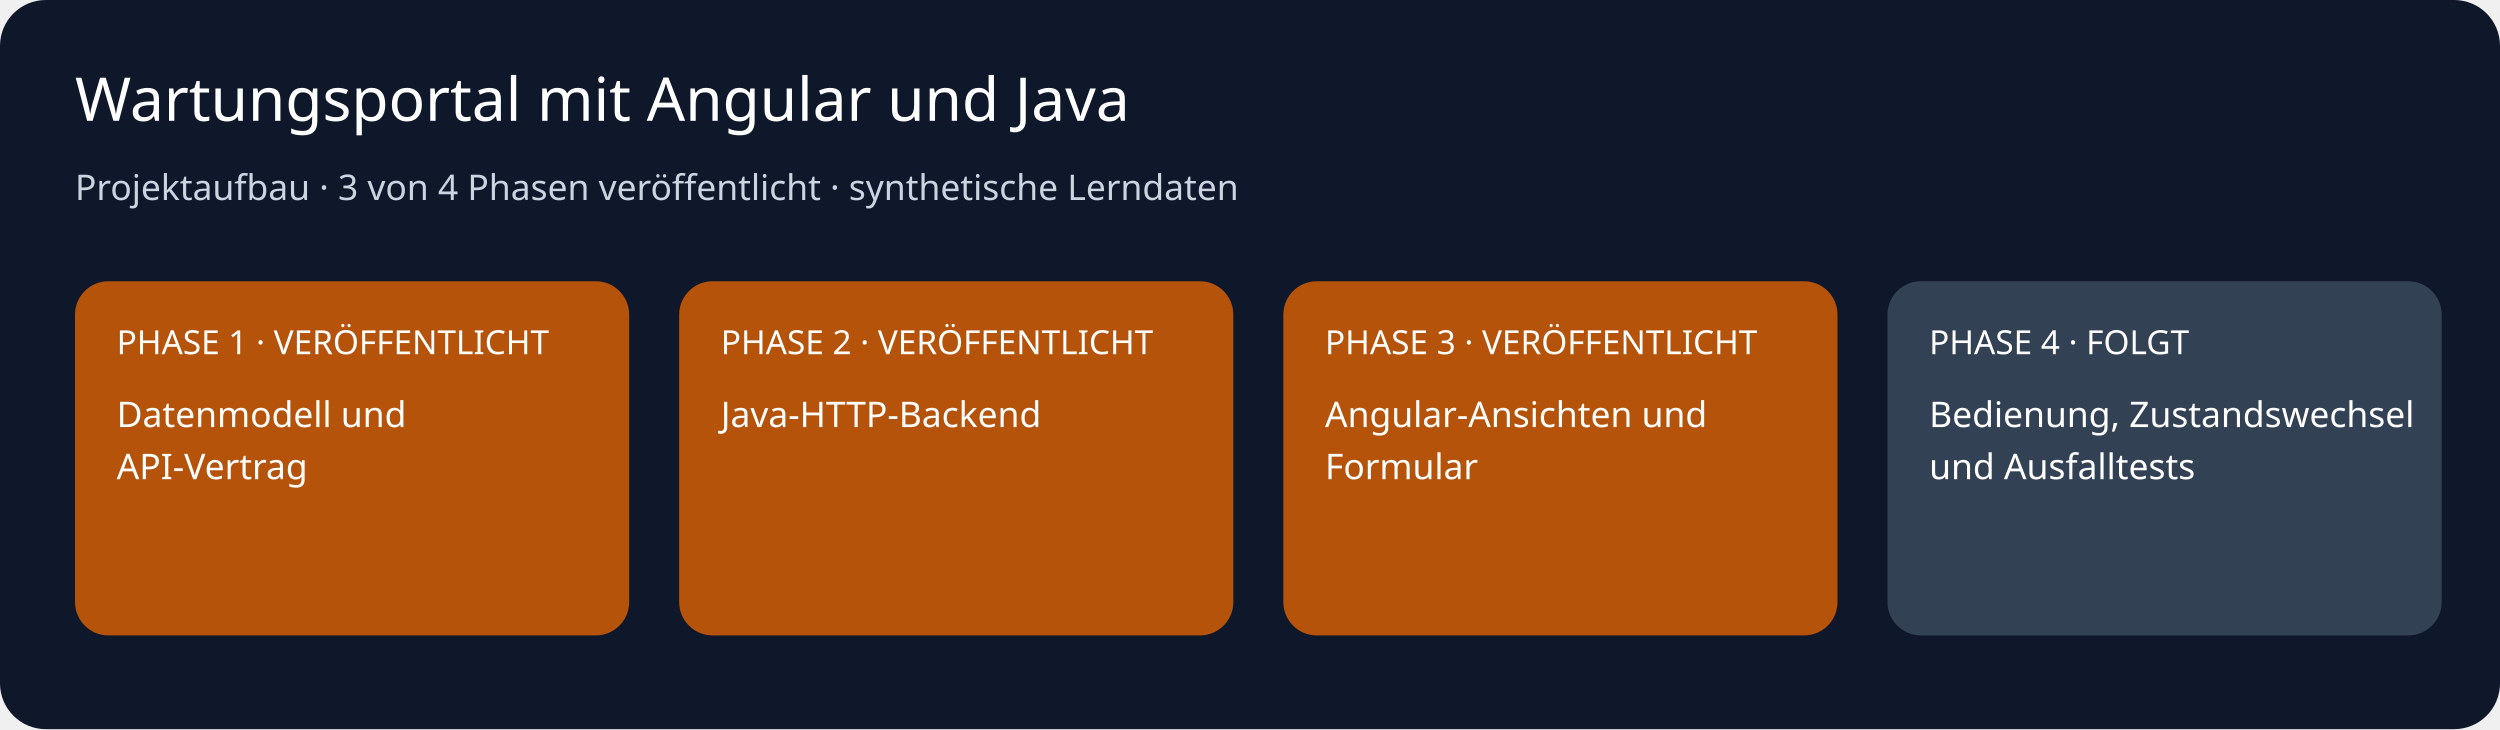
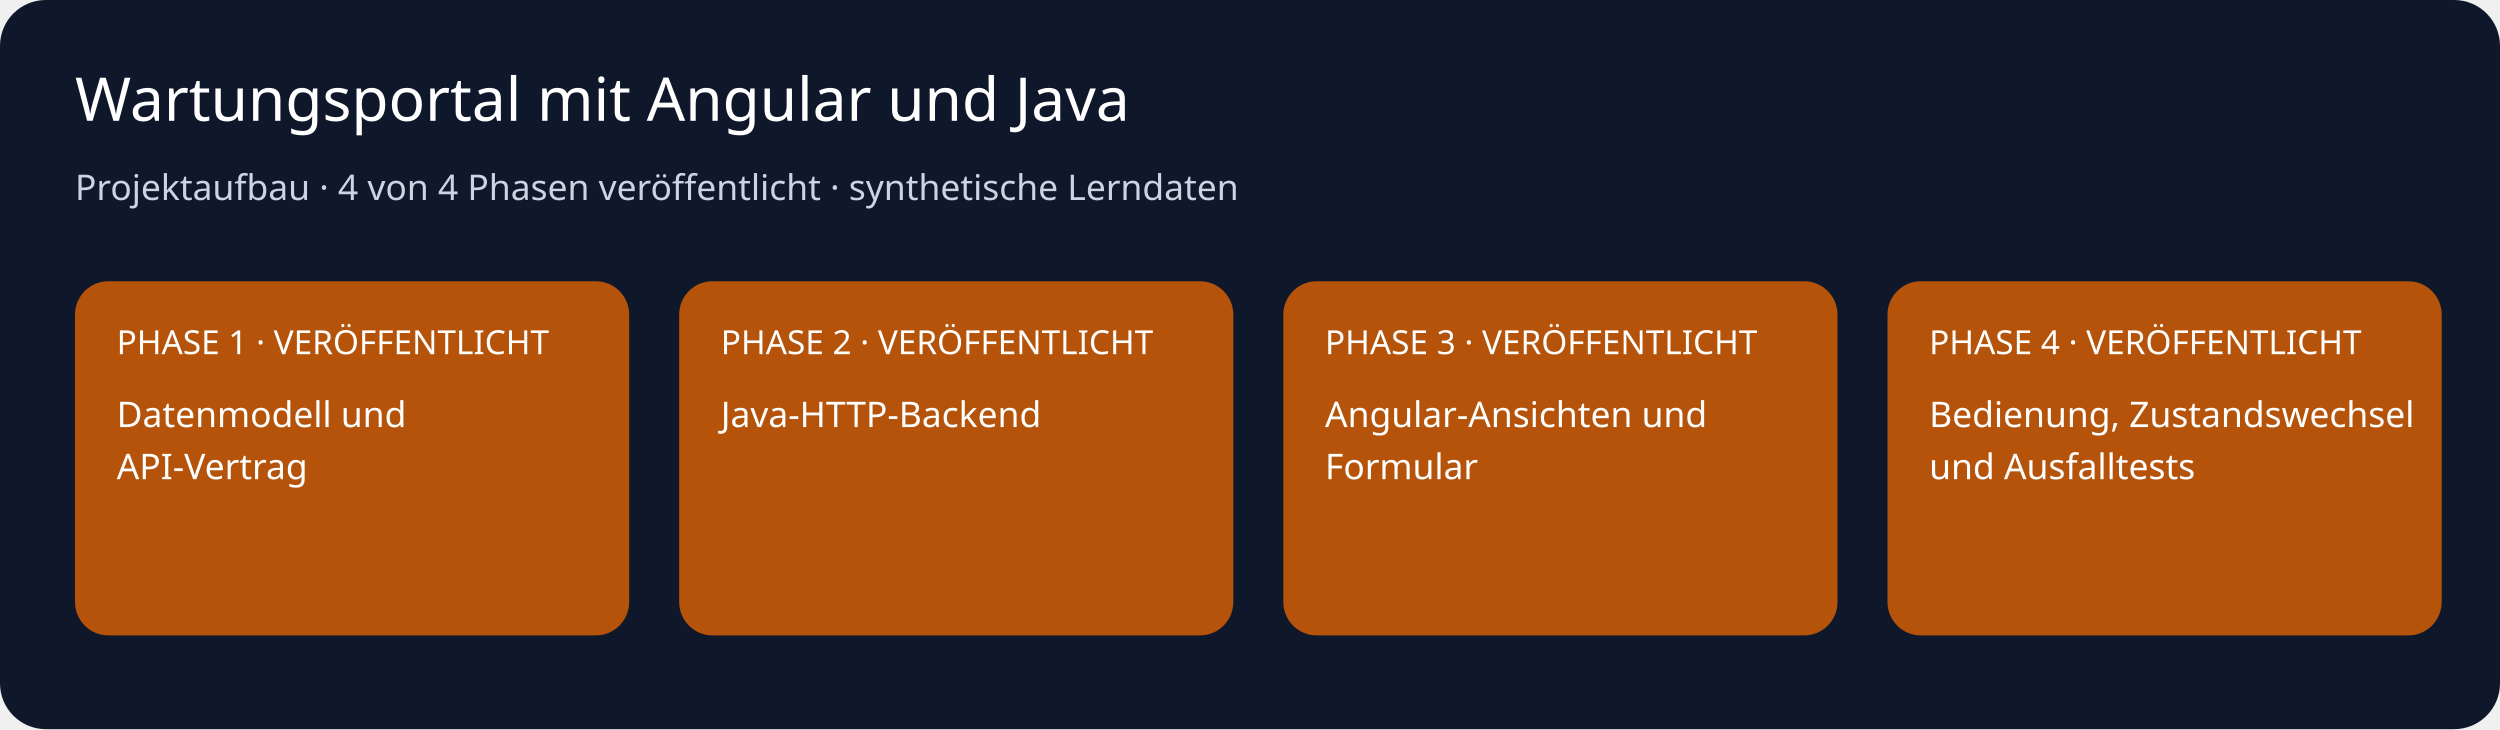
<svg xmlns="http://www.w3.org/2000/svg" viewBox="0 0 1200 350" role="img" aria-label="Projektaufbau">
  <rect width="1200" height="350" rx="22" fill="#0f172a" />
  <text x="36" y="58" fill="white" font-family="sans-serif" font-size="29">Wartungsportal mit Angular und Java</text>
-   <text x="36" y="96" fill="#cbd5e1" font-family="sans-serif" font-size="17">Projektaufbau · 3 von 4 Phasen veröffentlicht · synthetische Lerndaten</text>
+   <text x="36" y="96" fill="#cbd5e1" font-family="sans-serif" font-size="17">Projektaufbau · 4 von 4 Phasen veröffentlicht · synthetische Lerndaten</text>
  <g font-family="sans-serif">
    <rect x="36" y="135" width="266" height="170" rx="16" fill="#b45309" />
    <text x="56" y="170" font-size="16" fill="white">PHASE 1 · VERÖFFENTLICHT</text>
    <text x="56" y="205" font-size="17" fill="white">Datenmodell und</text>
    <text x="56" y="230" font-size="17" fill="white">API-Vertrag</text>
    <rect x="326" y="135" width="266" height="170" rx="16" fill="#b45309" />
    <text x="346" y="170" font-size="16" fill="white">PHASE 2 · VERÖFFENTLICHT</text>
    <text x="346" y="205" font-size="17" fill="white">Java-HTTP-Backend</text>
    <rect x="616" y="135" width="266" height="170" rx="16" fill="#b45309" />
    <text x="636" y="170" font-size="16" fill="white">PHASE 3 · VERÖFFENTLICHT</text>
    <text x="636" y="205" font-size="17" fill="white">Angular-Ansichten und</text>
    <text x="636" y="230" font-size="17" fill="white">Formular</text>
-     <rect x="906" y="135" width="266" height="170" rx="16" fill="#334155" />
-     <text x="926" y="170" font-size="16" fill="white">PHASE 4 · FOLGT</text>
+     <rect x="906" y="135" width="266" height="170" rx="16" fill="#b45309" />
+     <text x="926" y="170" font-size="16" fill="white">PHASE 4 · VERÖFFENTLICHT</text>
    <text x="926" y="205" font-size="17" fill="white">Bedienung, Zustandswechsel</text>
    <text x="926" y="230" font-size="17" fill="white">und Ausfalltests</text>
  </g>
</svg>
